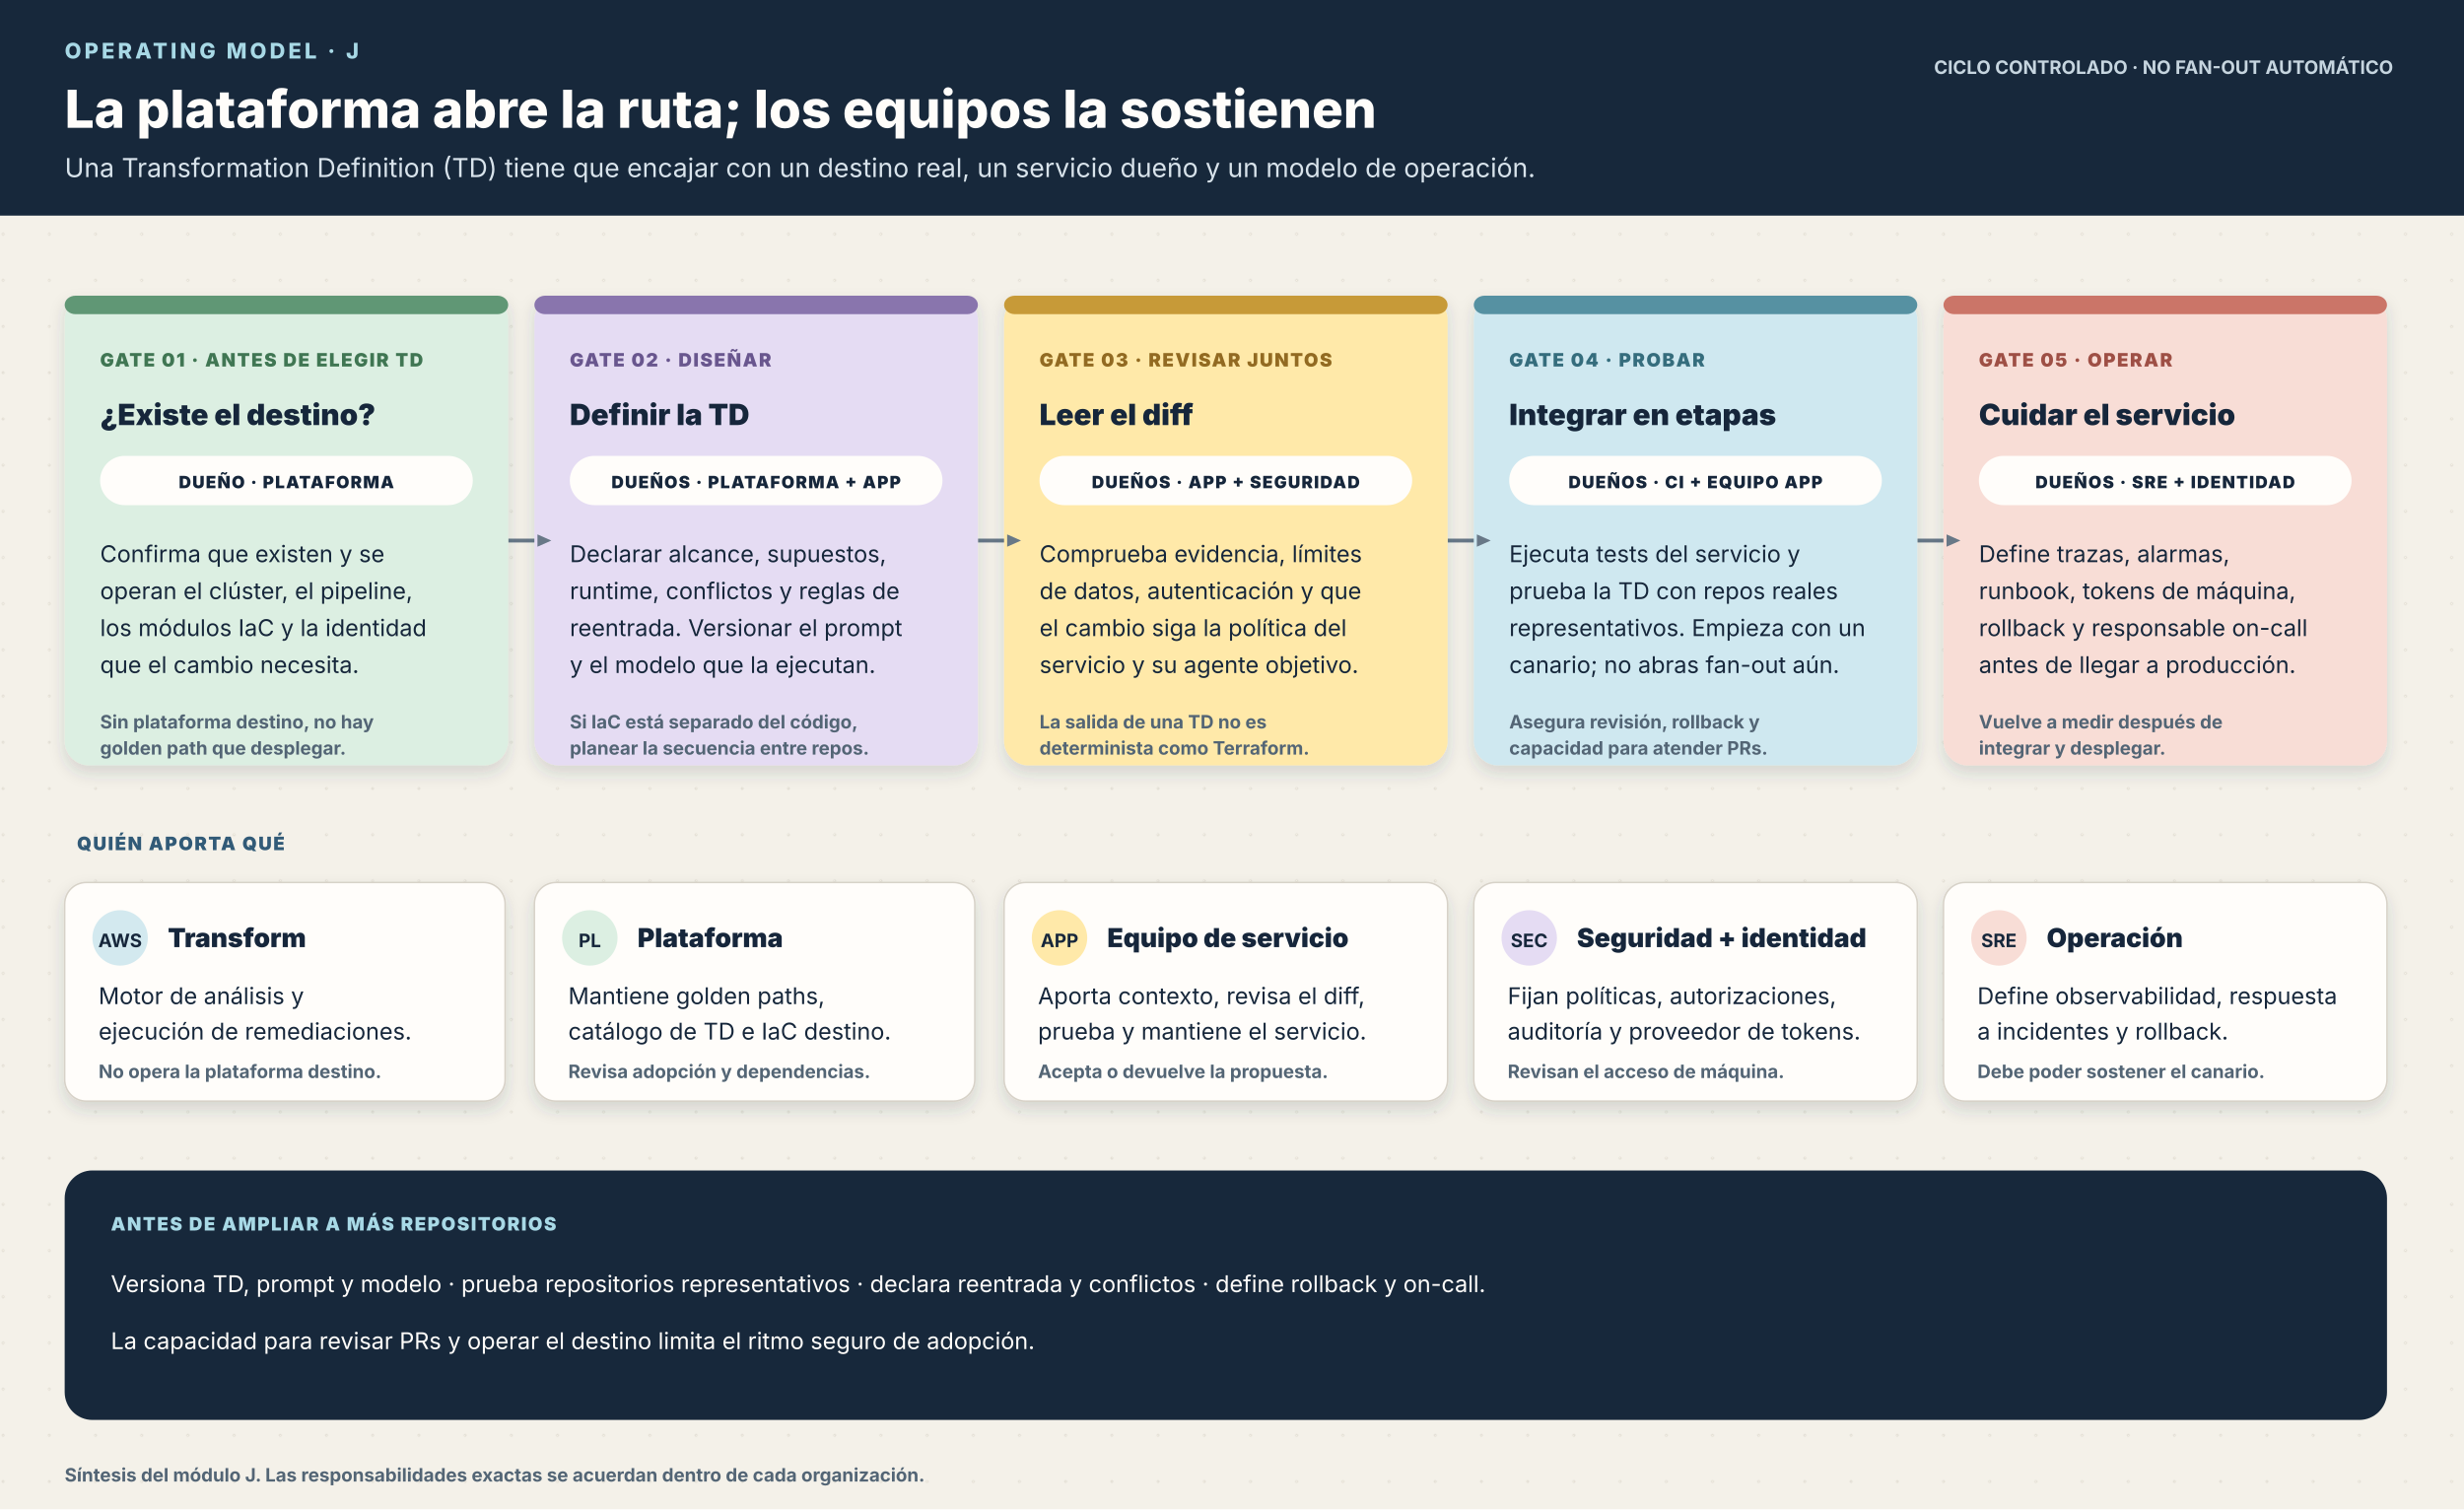
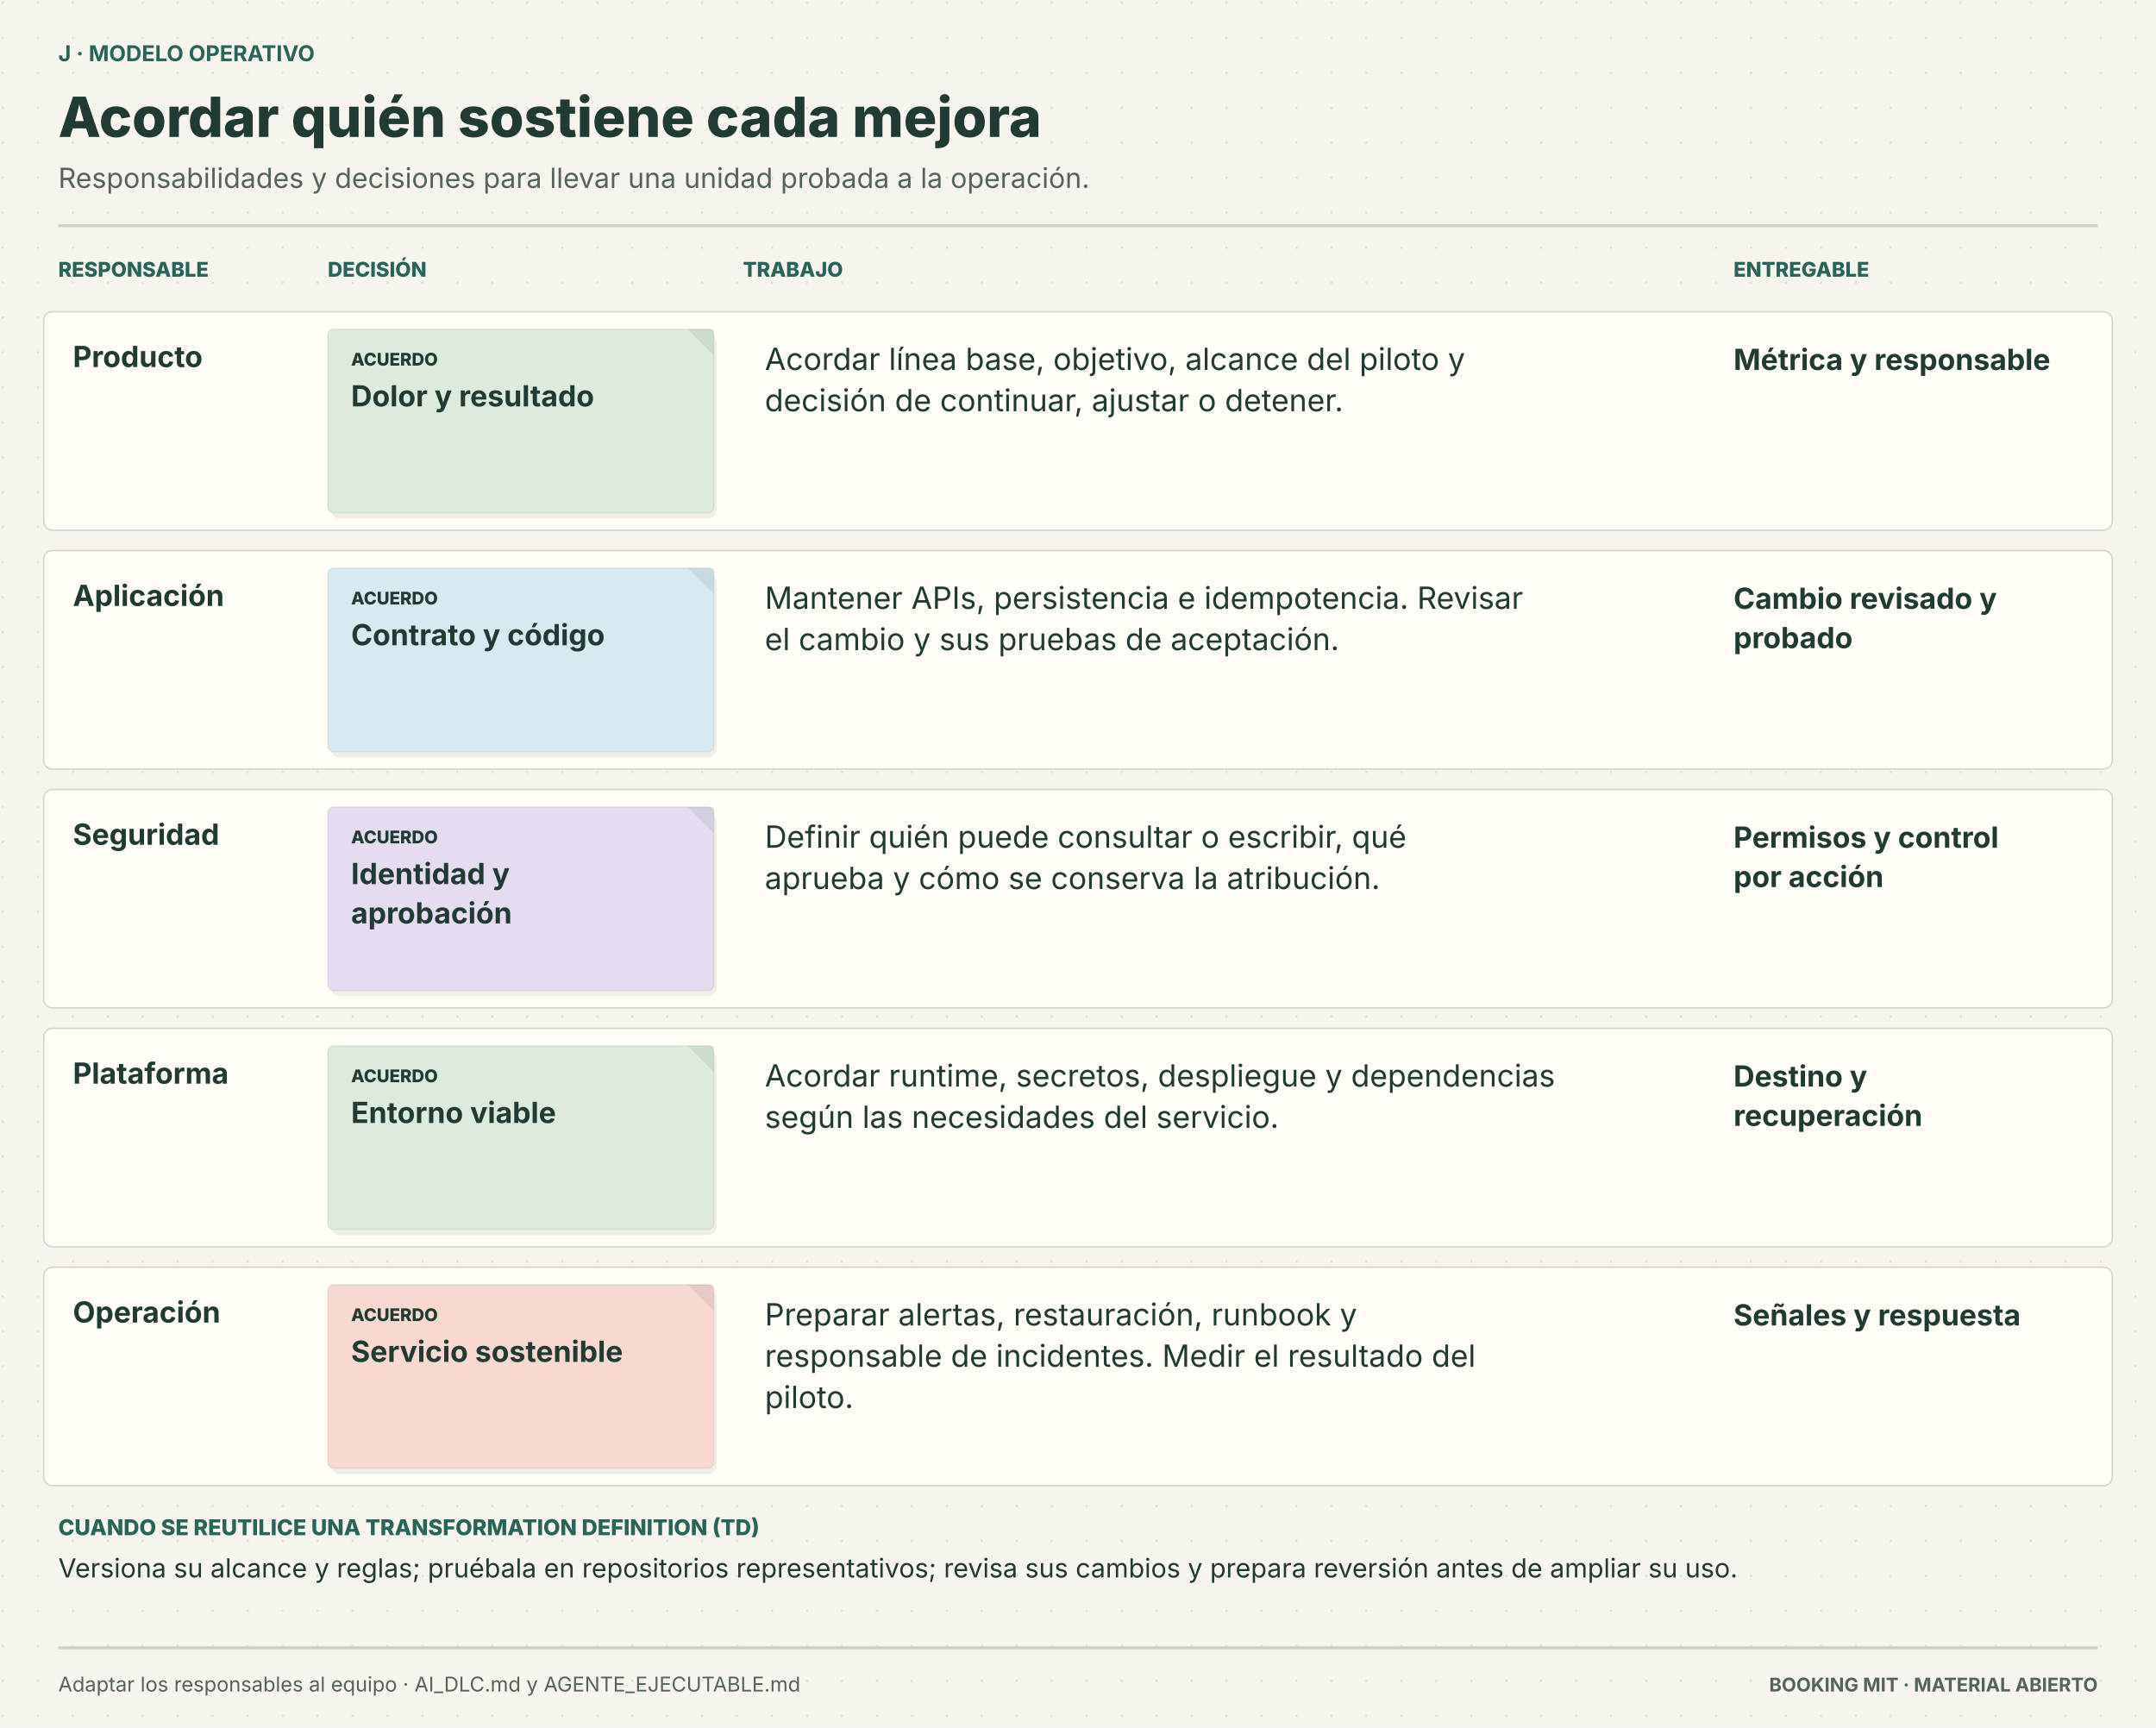
- <svg xmlns="http://www.w3.org/2000/svg" viewBox="0 0 1600 980" role="img" aria-labelledby="title desc">
+ <svg xmlns="http://www.w3.org/2000/svg" viewBox="0 0 1480 1186.3" role="img" aria-labelledby="title desc">
  <defs>
-     <pattern id="grid" width="30" height="30" patternUnits="userSpaceOnUse">
-       <circle cx="2" cy="2" r="1" fill="#d8d3c8" />
+     <pattern id="dots" width="24" height="24" patternUnits="userSpaceOnUse">
+       <circle cx="2" cy="2" r=".8" fill="#c4cbbd" />
    </pattern>
-     <filter id="shadow" x="-20%" y="-20%" width="150%" height="160%">
-       <feDropShadow dx="0" dy="5" stdDeviation="5" flood-color="#344354" flood-opacity=".16" />
-     </filter>
-     <marker id="arrow" markerWidth="10" markerHeight="10" refX="8" refY="5" orient="auto">
-       <path d="M0 0L10 5L0 10Z" fill="#536575" />
+     <marker id="arrow" viewBox="0 0 10 10" refX="9" refY="5" markerWidth="7" markerHeight="7" orient="auto">
+       <path d="M0 0L10 5L0 10Z" fill="#276459" />
    </marker>
-     <style>
-       text{font-family:Inter,ui-sans-serif,system-ui,-apple-system,"Segoe UI",sans-serif;fill:#17283b}.white{fill:#fffdfa!important}.muted{fill:#536575}.kicker{font-size:14px;font-weight:800;letter-spacing:2px}.title{font-size:34px;font-weight:800}.subtitle{font-size:17px}.step{font-size:12px;font-weight:900;letter-spacing:1px}.owner{font-size:11px;font-weight:900;letter-spacing:.8px}.note-title{font-size:19px;font-weight:850}.body{font-size:15px}.tiny{font-size:12px;font-weight:700}.panel{font-size:17px;font-weight:850}
-     </style>
  </defs>
-   <rect width="1600" height="980" fill="#f4f1e9" />
-   <rect width="1600" height="980" fill="url(#grid)" opacity=".55" />
-   <path d="M0 0H1600V140H0Z" fill="#17283b" />
-   <text x="42" y="38" class="kicker" style="fill:#a8d9e6">OPERATING MODEL · J</text>
-   <text x="42" y="83" class="title white" style="fill:#fffdfa">La plataforma abre la ruta; los equipos la sostienen</text>
-   <text x="42" y="115" class="subtitle" style="fill:#d8e3eb">Una Transformation Definition (TD) tiene que encajar con un destino real, un servicio dueño y un modelo de operación.</text>
-   <text x="1554" y="48" text-anchor="end" class="tiny" style="fill:#c6d5df">CICLO CONTROLADO · NO FAN-OUT AUTOMÁTICO</text>
-   <g fill="none" stroke="#687887" stroke-width="2.5">
-     <path d="M330 351H358" />
-     <path d="M635 351H663" />
-     <path d="M940 351H968" />
-     <path d="M1245 351H1273" />
+   <rect width="100%" height="100%" fill="#f6f4ed" />
+   <rect width="100%" height="100%" fill="url(#dots)" opacity=".55" />
+   <g font-family="system-ui,-apple-system,Segoe UI,sans-serif">
+     <text x="40" y="42" font-size="15" font-weight="750" fill="#276459" text-anchor="start">J · MODELO OPERATIVO</text>
+     <text x="40" y="94" font-size="38" font-weight="760" fill="#203b33" text-anchor="start">Acordar quién sostiene cada mejora</text>
+     <text x="40" y="129" font-size="19" font-weight="400" fill="#53645b" text-anchor="start">Responsabilidades y decisiones para llevar una unidad probada a la operación.</text>
+     <path d="M40 155L1440 155" fill="none" stroke="#cbd1c7" stroke-width="2" />
+     <text x="40" y="190" font-size="14" font-weight="800" fill="#276459" text-anchor="start">RESPONSABLE</text>
+     <text x="225" y="190" font-size="14" font-weight="800" fill="#276459" text-anchor="start">DECISIÓN</text>
+     <text x="510" y="190" font-size="14" font-weight="800" fill="#276459" text-anchor="start">TRABAJO</text>
+     <text x="1190" y="190" font-size="14" font-weight="800" fill="#276459" text-anchor="start">ENTREGABLE</text>
+     <rect x="30" y="214" width="1420" height="150" rx="6" fill="#fffdf5" stroke="#d0d7cb" />
+     <text x="50" y="252" font-size="20" font-weight="750" fill="#203b33" text-anchor="start">Producto</text>
+     <rect x="227" y="230" width="265" height="126" rx="6" fill="#273f3112" stroke="none" />
+     <rect x="225" y="226" width="265" height="126" rx="4" fill="#dcebdc" stroke="#203b3314" />
+     <path d="M472 226h18v18z" fill="#203b3315" />
+     <text x="241" y="251" font-size="12" font-weight="800" fill="#203b33" text-anchor="start">ACUERDO</text>
+     <text x="241" y="279" font-size="20" font-weight="750" fill="#203b33" text-anchor="start">Dolor y resultado</text>
+     <text x="241" y="309.0" font-size="17" font-weight="400" fill="#203b33" text-anchor="start" />
+     <text x="525" y="254" font-size="21" font-weight="400" fill="#203b33" text-anchor="start">Acordar línea base, objetivo, alcance del piloto y</text>
+     <text x="525" y="282.35" font-size="21" font-weight="400" fill="#203b33" text-anchor="start">decisión de continuar, ajustar o detener.</text>
+     <text x="1190" y="254" font-size="20" font-weight="650" fill="#203b33" text-anchor="start">Métrica y responsable</text>
+     <rect x="30" y="378" width="1420" height="150" rx="6" fill="#fffdf5" stroke="#d0d7cb" />
+     <text x="50" y="416" font-size="20" font-weight="750" fill="#203b33" text-anchor="start">Aplicación</text>
+     <rect x="227" y="394" width="265" height="126" rx="6" fill="#273f3112" stroke="none" />
+     <rect x="225" y="390" width="265" height="126" rx="4" fill="#d7eaf2" stroke="#203b3314" />
+     <path d="M472 390h18v18z" fill="#203b3315" />
+     <text x="241" y="415" font-size="12" font-weight="800" fill="#203b33" text-anchor="start">ACUERDO</text>
+     <text x="241" y="443" font-size="20" font-weight="750" fill="#203b33" text-anchor="start">Contrato y código</text>
+     <text x="241" y="473.0" font-size="17" font-weight="400" fill="#203b33" text-anchor="start" />
+     <text x="525" y="418" font-size="21" font-weight="400" fill="#203b33" text-anchor="start">Mantener APIs, persistencia e idempotencia. Revisar</text>
+     <text x="525" y="446.35" font-size="21" font-weight="400" fill="#203b33" text-anchor="start">el cambio y sus pruebas de aceptación.</text>
+     <text x="1190" y="418" font-size="20" font-weight="650" fill="#203b33" text-anchor="start">Cambio revisado y</text>
+     <text x="1190" y="445.0" font-size="20" font-weight="650" fill="#203b33" text-anchor="start">probado</text>
+     <rect x="30" y="542" width="1420" height="150" rx="6" fill="#fffdf5" stroke="#d0d7cb" />
+     <text x="50" y="580" font-size="20" font-weight="750" fill="#203b33" text-anchor="start">Seguridad</text>
+     <rect x="227" y="558" width="265" height="126" rx="6" fill="#273f3112" stroke="none" />
+     <rect x="225" y="554" width="265" height="126" rx="4" fill="#e5dcf1" stroke="#203b3314" />
+     <path d="M472 554h18v18z" fill="#203b3315" />
+     <text x="241" y="579" font-size="12" font-weight="800" fill="#203b33" text-anchor="start">ACUERDO</text>
+     <text x="241" y="607" font-size="20" font-weight="750" fill="#203b33" text-anchor="start">Identidad y</text>
+     <text x="241" y="634.0" font-size="20" font-weight="750" fill="#203b33" text-anchor="start">aprobación</text>
+     <text x="241" y="664.0" font-size="17" font-weight="400" fill="#203b33" text-anchor="start" />
+     <text x="525" y="582" font-size="21" font-weight="400" fill="#203b33" text-anchor="start">Definir quién puede consultar o escribir, qué</text>
+     <text x="525" y="610.35" font-size="21" font-weight="400" fill="#203b33" text-anchor="start">aprueba y cómo se conserva la atribución.</text>
+     <text x="1190" y="582" font-size="20" font-weight="650" fill="#203b33" text-anchor="start">Permisos y control</text>
+     <text x="1190" y="609.0" font-size="20" font-weight="650" fill="#203b33" text-anchor="start">por acción</text>
+     <rect x="30" y="706" width="1420" height="150" rx="6" fill="#fffdf5" stroke="#d0d7cb" />
+     <text x="50" y="744" font-size="20" font-weight="750" fill="#203b33" text-anchor="start">Plataforma</text>
+     <rect x="227" y="722" width="265" height="126" rx="6" fill="#273f3112" stroke="none" />
+     <rect x="225" y="718" width="265" height="126" rx="4" fill="#dcebdc" stroke="#203b3314" />
+     <path d="M472 718h18v18z" fill="#203b3315" />
+     <text x="241" y="743" font-size="12" font-weight="800" fill="#203b33" text-anchor="start">ACUERDO</text>
+     <text x="241" y="771" font-size="20" font-weight="750" fill="#203b33" text-anchor="start">Entorno viable</text>
+     <text x="241" y="801.0" font-size="17" font-weight="400" fill="#203b33" text-anchor="start" />
+     <text x="525" y="746" font-size="21" font-weight="400" fill="#203b33" text-anchor="start">Acordar runtime, secretos, despliegue y dependencias</text>
+     <text x="525" y="774.35" font-size="21" font-weight="400" fill="#203b33" text-anchor="start">según las necesidades del servicio.</text>
+     <text x="1190" y="746" font-size="20" font-weight="650" fill="#203b33" text-anchor="start">Destino y</text>
+     <text x="1190" y="773.0" font-size="20" font-weight="650" fill="#203b33" text-anchor="start">recuperación</text>
+     <rect x="30" y="870" width="1420" height="150" rx="6" fill="#fffdf5" stroke="#d0d7cb" />
+     <text x="50" y="908" font-size="20" font-weight="750" fill="#203b33" text-anchor="start">Operación</text>
+     <rect x="227" y="886" width="265" height="126" rx="6" fill="#273f3112" stroke="none" />
+     <rect x="225" y="882" width="265" height="126" rx="4" fill="#f9d8d0" stroke="#203b3314" />
+     <path d="M472 882h18v18z" fill="#203b3315" />
+     <text x="241" y="907" font-size="12" font-weight="800" fill="#203b33" text-anchor="start">ACUERDO</text>
+     <text x="241" y="935" font-size="20" font-weight="750" fill="#203b33" text-anchor="start">Servicio sostenible</text>
+     <text x="241" y="965.0" font-size="17" font-weight="400" fill="#203b33" text-anchor="start" />
+     <text x="525" y="910" font-size="21" font-weight="400" fill="#203b33" text-anchor="start">Preparar alertas, restauración, runbook y</text>
+     <text x="525" y="938.35" font-size="21" font-weight="400" fill="#203b33" text-anchor="start">responsable de incidentes. Medir el resultado del</text>
+     <text x="525" y="966.7" font-size="21" font-weight="400" fill="#203b33" text-anchor="start">piloto.</text>
+     <text x="1190" y="910" font-size="20" font-weight="650" fill="#203b33" text-anchor="start">Señales y respuesta</text>
+     <text x="40" y="1054" font-size="15" font-weight="800" fill="#276459" text-anchor="start">CUANDO SE REUTILICE UNA TRANSFORMATION DEFINITION (TD)</text>
+     <text x="40" y="1083" font-size="18" font-weight="400" fill="#203b33" text-anchor="start">Versiona su alcance y reglas; pruébala en repositorios representativos; revisa sus cambios y prepara reversión antes de ampliar su uso.</text>
+     <path d="M40 1131.3L1440 1131.3" fill="none" stroke="#cbd1c7" stroke-width="2" />
+     <text x="40" y="1161.3" font-size="14" font-weight="400" fill="#53645b" text-anchor="start">Adaptar los responsables al equipo · AI_DLC.md y AGENTE_EJECUTABLE.md</text>
+     <text x="1440" y="1161.3" font-size="13" font-weight="700" fill="#53645b" text-anchor="end">BOOKING MIT · MATERIAL ABIERTO</text>
  </g>
-   <g filter="url(#shadow)">
-     <g>
-       <rect x="42" y="192" width="288" height="305" rx="16" fill="#dcefe2" />
-       <rect x="42" y="192" width="288" height="12" rx="7" fill="#619775" />
-       <text x="65" y="238" class="step" style="fill:#3f7652">GATE 01 · ANTES DE ELEGIR TD</text>
-       <text x="65" y="276" class="note-title">¿Existe el destino?</text>
-       <rect x="65" y="296" width="242" height="32" rx="16" fill="#fffdfa" />
-       <text x="186" y="317" text-anchor="middle" class="owner">DUEÑO · PLATAFORMA</text>
-       <text x="65" y="365" class="body">Confirma que existen y se</text>
-       <text x="65" y="389" class="body">operan el clúster, el pipeline,</text>
-       <text x="65" y="413" class="body">los módulos IaC y la identidad</text>
-       <text x="65" y="437" class="body">que el cambio necesita.</text>
-       <text x="65" y="473" class="tiny muted">Sin plataforma destino, no hay</text>
-       <text x="65" y="490" class="tiny muted">golden path que desplegar.</text>
-     </g>
-     <g>
-       <rect x="347" y="192" width="288" height="305" rx="16" fill="#e5dcf3" />
-       <rect x="347" y="192" width="288" height="12" rx="7" fill="#8974ad" />
-       <text x="370" y="238" class="step" style="fill:#69578e">GATE 02 · DISEÑAR</text>
-       <text x="370" y="276" class="note-title">Definir la TD</text>
-       <rect x="370" y="296" width="242" height="32" rx="16" fill="#fffdfa" />
-       <text x="491" y="317" text-anchor="middle" class="owner">DUEÑOS · PLATAFORMA + APP</text>
-       <text x="370" y="365" class="body">Declarar alcance, supuestos,</text>
-       <text x="370" y="389" class="body">runtime, conflictos y reglas de</text>
-       <text x="370" y="413" class="body">reentrada. Versionar el prompt</text>
-       <text x="370" y="437" class="body">y el modelo que la ejecutan.</text>
-       <text x="370" y="473" class="tiny muted">Si IaC está separado del código,</text>
-       <text x="370" y="490" class="tiny muted">planear la secuencia entre repos.</text>
-     </g>
-     <g>
-       <rect x="652" y="192" width="288" height="305" rx="16" fill="#ffe9a9" />
-       <rect x="652" y="192" width="288" height="12" rx="7" fill="#c79a38" />
-       <text x="675" y="238" class="step" style="fill:#926a20">GATE 03 · REVISAR JUNTOS</text>
-       <text x="675" y="276" class="note-title">Leer el diff</text>
-       <rect x="675" y="296" width="242" height="32" rx="16" fill="#fffdfa" />
-       <text x="796" y="317" text-anchor="middle" class="owner">DUEÑOS · APP + SEGURIDAD</text>
-       <text x="675" y="365" class="body">Comprueba evidencia, límites</text>
-       <text x="675" y="389" class="body">de datos, autenticación y que</text>
-       <text x="675" y="413" class="body">el cambio siga la política del</text>
-       <text x="675" y="437" class="body">servicio y su agente objetivo.</text>
-       <text x="675" y="473" class="tiny muted">La salida de una TD no es</text>
-       <text x="675" y="490" class="tiny muted">determinista como Terraform.</text>
-     </g>
-     <g>
-       <rect x="957" y="192" width="288" height="305" rx="16" fill="#cfe8f0" />
-       <rect x="957" y="192" width="288" height="12" rx="7" fill="#5791a2" />
-       <text x="980" y="238" class="step" style="fill:#366d7d">GATE 04 · PROBAR</text>
-       <text x="980" y="276" class="note-title">Integrar en etapas</text>
-       <rect x="980" y="296" width="242" height="32" rx="16" fill="#fffdfa" />
-       <text x="1101" y="317" text-anchor="middle" class="owner">DUEÑOS · CI + EQUIPO APP</text>
-       <text x="980" y="365" class="body">Ejecuta tests del servicio y</text>
-       <text x="980" y="389" class="body">prueba la TD con repos reales</text>
-       <text x="980" y="413" class="body">representativos. Empieza con un</text>
-       <text x="980" y="437" class="body">canario; no abras fan-out aún.</text>
-       <text x="980" y="473" class="tiny muted">Asegura revisión, rollback y</text>
-       <text x="980" y="490" class="tiny muted">capacidad para atender PRs.</text>
-     </g>
-     <g>
-       <rect x="1262" y="192" width="288" height="305" rx="16" fill="#f8ddd6" />
-       <rect x="1262" y="192" width="288" height="12" rx="7" fill="#cb7468" />
-       <text x="1285" y="238" class="step" style="fill:#9e4f45">GATE 05 · OPERAR</text>
-       <text x="1285" y="276" class="note-title">Cuidar el servicio</text>
-       <rect x="1285" y="296" width="242" height="32" rx="16" fill="#fffdfa" />
-       <text x="1406" y="317" text-anchor="middle" class="owner">DUEÑOS · SRE + IDENTIDAD</text>
-       <text x="1285" y="365" class="body">Define trazas, alarmas,</text>
-       <text x="1285" y="389" class="body">runbook, tokens de máquina,</text>
-       <text x="1285" y="413" class="body">rollback y responsable on-call</text>
-       <text x="1285" y="437" class="body">antes de llegar a producción.</text>
-       <text x="1285" y="473" class="tiny muted">Vuelve a medir después de</text>
-       <text x="1285" y="490" class="tiny muted">integrar y desplegar.</text>
-     </g>
-   </g>
-   <text x="50" y="552" class="step" style="fill:#315a77">QUIÉN APORTA QUÉ</text>
-   <g filter="url(#shadow)">
-     <g>
-       <rect x="42" y="573" width="286" height="142" rx="14" fill="#fffdfa" stroke="#d7d2c8" />
-       <circle cx="78" cy="609" r="18" fill="#d3e9ef" />
-       <text x="78" y="615" text-anchor="middle" class="tiny">AWS</text>
-       <text x="109" y="615" class="panel">Transform</text>
-       <text x="64" y="652" class="body">Motor de análisis y</text>
-       <text x="64" y="675" class="body">ejecución de remediaciones.</text>
-       <text x="64" y="700" class="tiny muted">No opera la plataforma destino.</text>
-     </g>
-     <g>
-       <rect x="347" y="573" width="286" height="142" rx="14" fill="#fffdfa" stroke="#d7d2c8" />
-       <circle cx="383" cy="609" r="18" fill="#dcefe2" />
-       <text x="383" y="615" text-anchor="middle" class="tiny">PL</text>
-       <text x="414" y="615" class="panel">Plataforma</text>
-       <text x="369" y="652" class="body">Mantiene golden paths,</text>
-       <text x="369" y="675" class="body">catálogo de TD e IaC destino.</text>
-       <text x="369" y="700" class="tiny muted">Revisa adopción y dependencias.</text>
-     </g>
-     <g>
-       <rect x="652" y="573" width="288" height="142" rx="14" fill="#fffdfa" stroke="#d7d2c8" />
-       <circle cx="688" cy="609" r="18" fill="#ffe9a9" />
-       <text x="688" y="615" text-anchor="middle" class="tiny">APP</text>
-       <text x="719" y="615" class="panel">Equipo de servicio</text>
-       <text x="674" y="652" class="body">Aporta contexto, revisa el diff,</text>
-       <text x="674" y="675" class="body">prueba y mantiene el servicio.</text>
-       <text x="674" y="700" class="tiny muted">Acepta o devuelve la propuesta.</text>
-     </g>
-     <g>
-       <rect x="957" y="573" width="288" height="142" rx="14" fill="#fffdfa" stroke="#d7d2c8" />
-       <circle cx="993" cy="609" r="18" fill="#e5dcf3" />
-       <text x="993" y="615" text-anchor="middle" class="tiny">SEC</text>
-       <text x="1024" y="615" class="panel">Seguridad + identidad</text>
-       <text x="979" y="652" class="body">Fijan políticas, autorizaciones,</text>
-       <text x="979" y="675" class="body">auditoría y proveedor de tokens.</text>
-       <text x="979" y="700" class="tiny muted">Revisan el acceso de máquina.</text>
-     </g>
-     <g>
-       <rect x="1262" y="573" width="288" height="142" rx="14" fill="#fffdfa" stroke="#d7d2c8" />
-       <circle cx="1298" cy="609" r="18" fill="#f8ddd6" />
-       <text x="1298" y="615" text-anchor="middle" class="tiny">SRE</text>
-       <text x="1329" y="615" class="panel">Operación</text>
-       <text x="1284" y="652" class="body">Define observabilidad, respuesta</text>
-       <text x="1284" y="675" class="body">a incidentes y rollback.</text>
-       <text x="1284" y="700" class="tiny muted">Debe poder sostener el canario.</text>
-     </g>
-   </g>
-   <rect x="42" y="760" width="1508" height="162" rx="18" fill="#17283b" />
-   <text x="72" y="799" class="step" style="fill:#a8d9e6">ANTES DE AMPLIAR A MÁS REPOSITORIOS</text>
-   <text x="72" y="839" class="body white" style="fill:#fffdfa">Versiona TD, prompt y modelo  ·  prueba repositorios representativos  ·  declara reentrada y conflictos  ·  define rollback y on-call.</text>
-   <text x="72" y="876" class="body white" style="fill:#fffdfa">La capacidad para revisar PRs y operar el destino limita el ritmo seguro de adopción.</text>
-   <text x="42" y="962" class="tiny muted">Síntesis del módulo J. Las responsabilidades exactas se acuerdan dentro de cada organización.</text>
-   <polygon points="358.00,351.00 349.00,355.00 349.00,347.00" fill="#687887" stroke="none" aria-hidden="true" />
-   <polygon points="663.00,351.00 654.00,355.00 654.00,347.00" fill="#687887" stroke="none" aria-hidden="true" />
-   <polygon points="968.00,351.00 959.00,355.00 959.00,347.00" fill="#687887" stroke="none" aria-hidden="true" />
-   <polygon points="1273.00,351.00 1264.00,355.00 1264.00,347.00" fill="#687887" stroke="none" aria-hidden="true" />
</svg>
